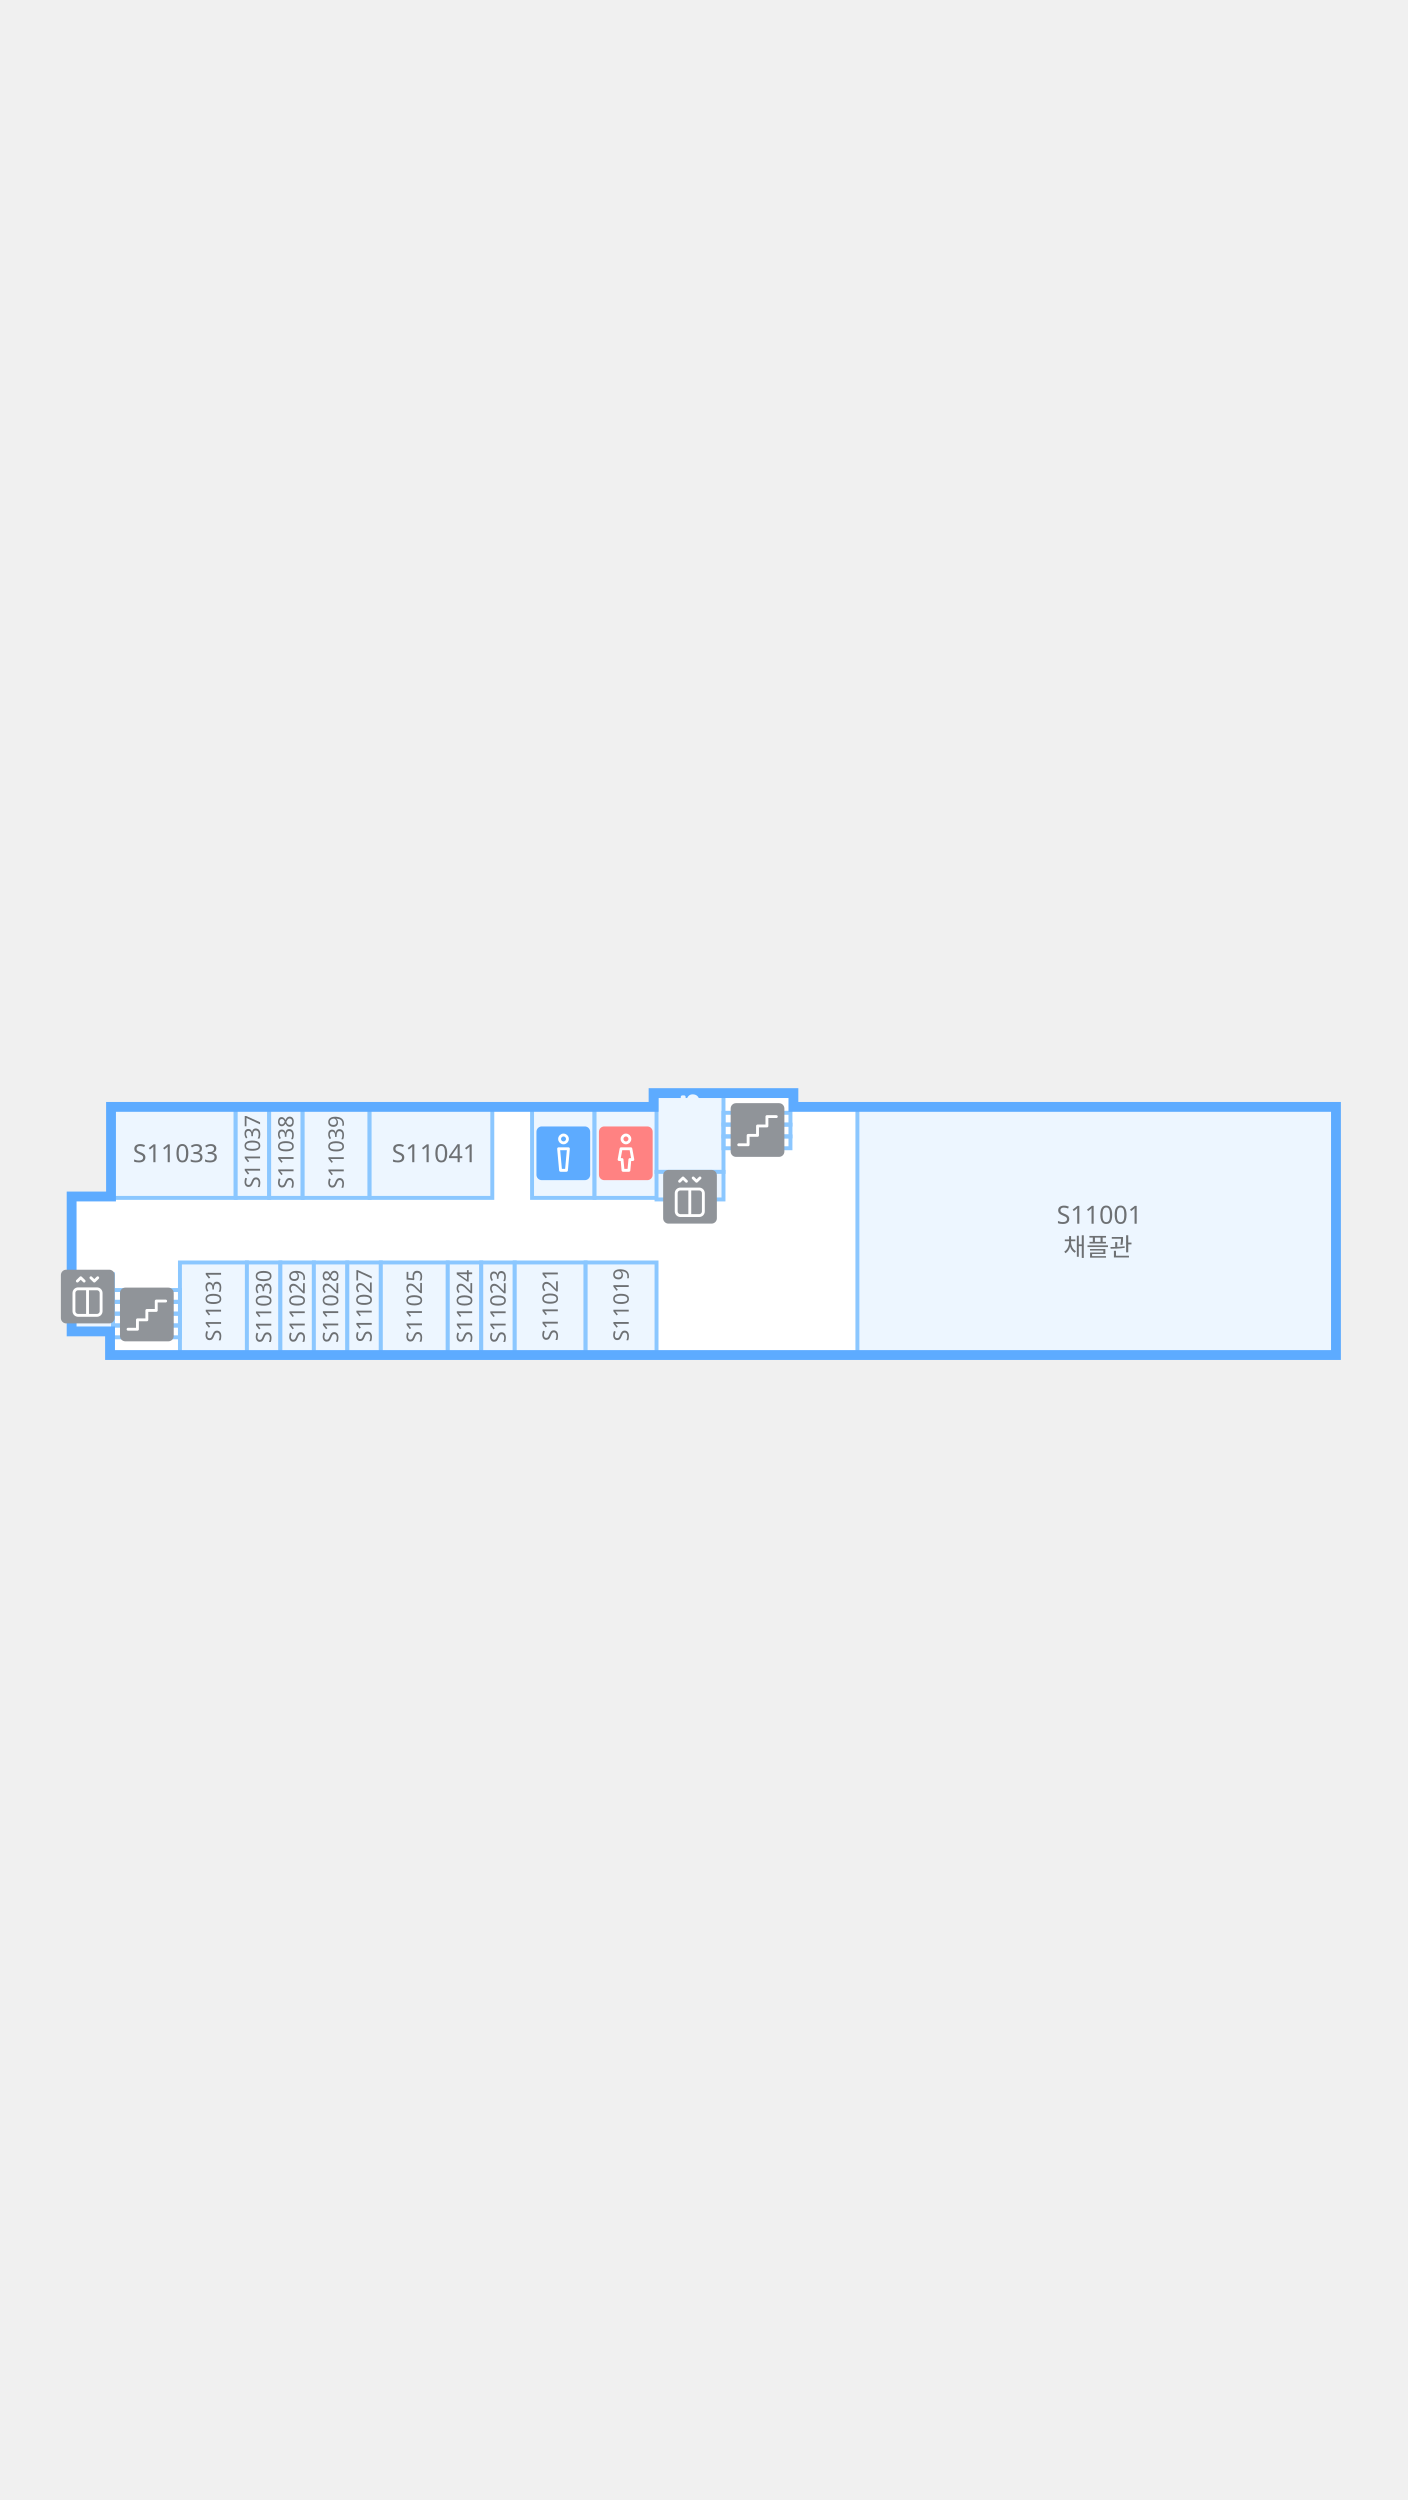
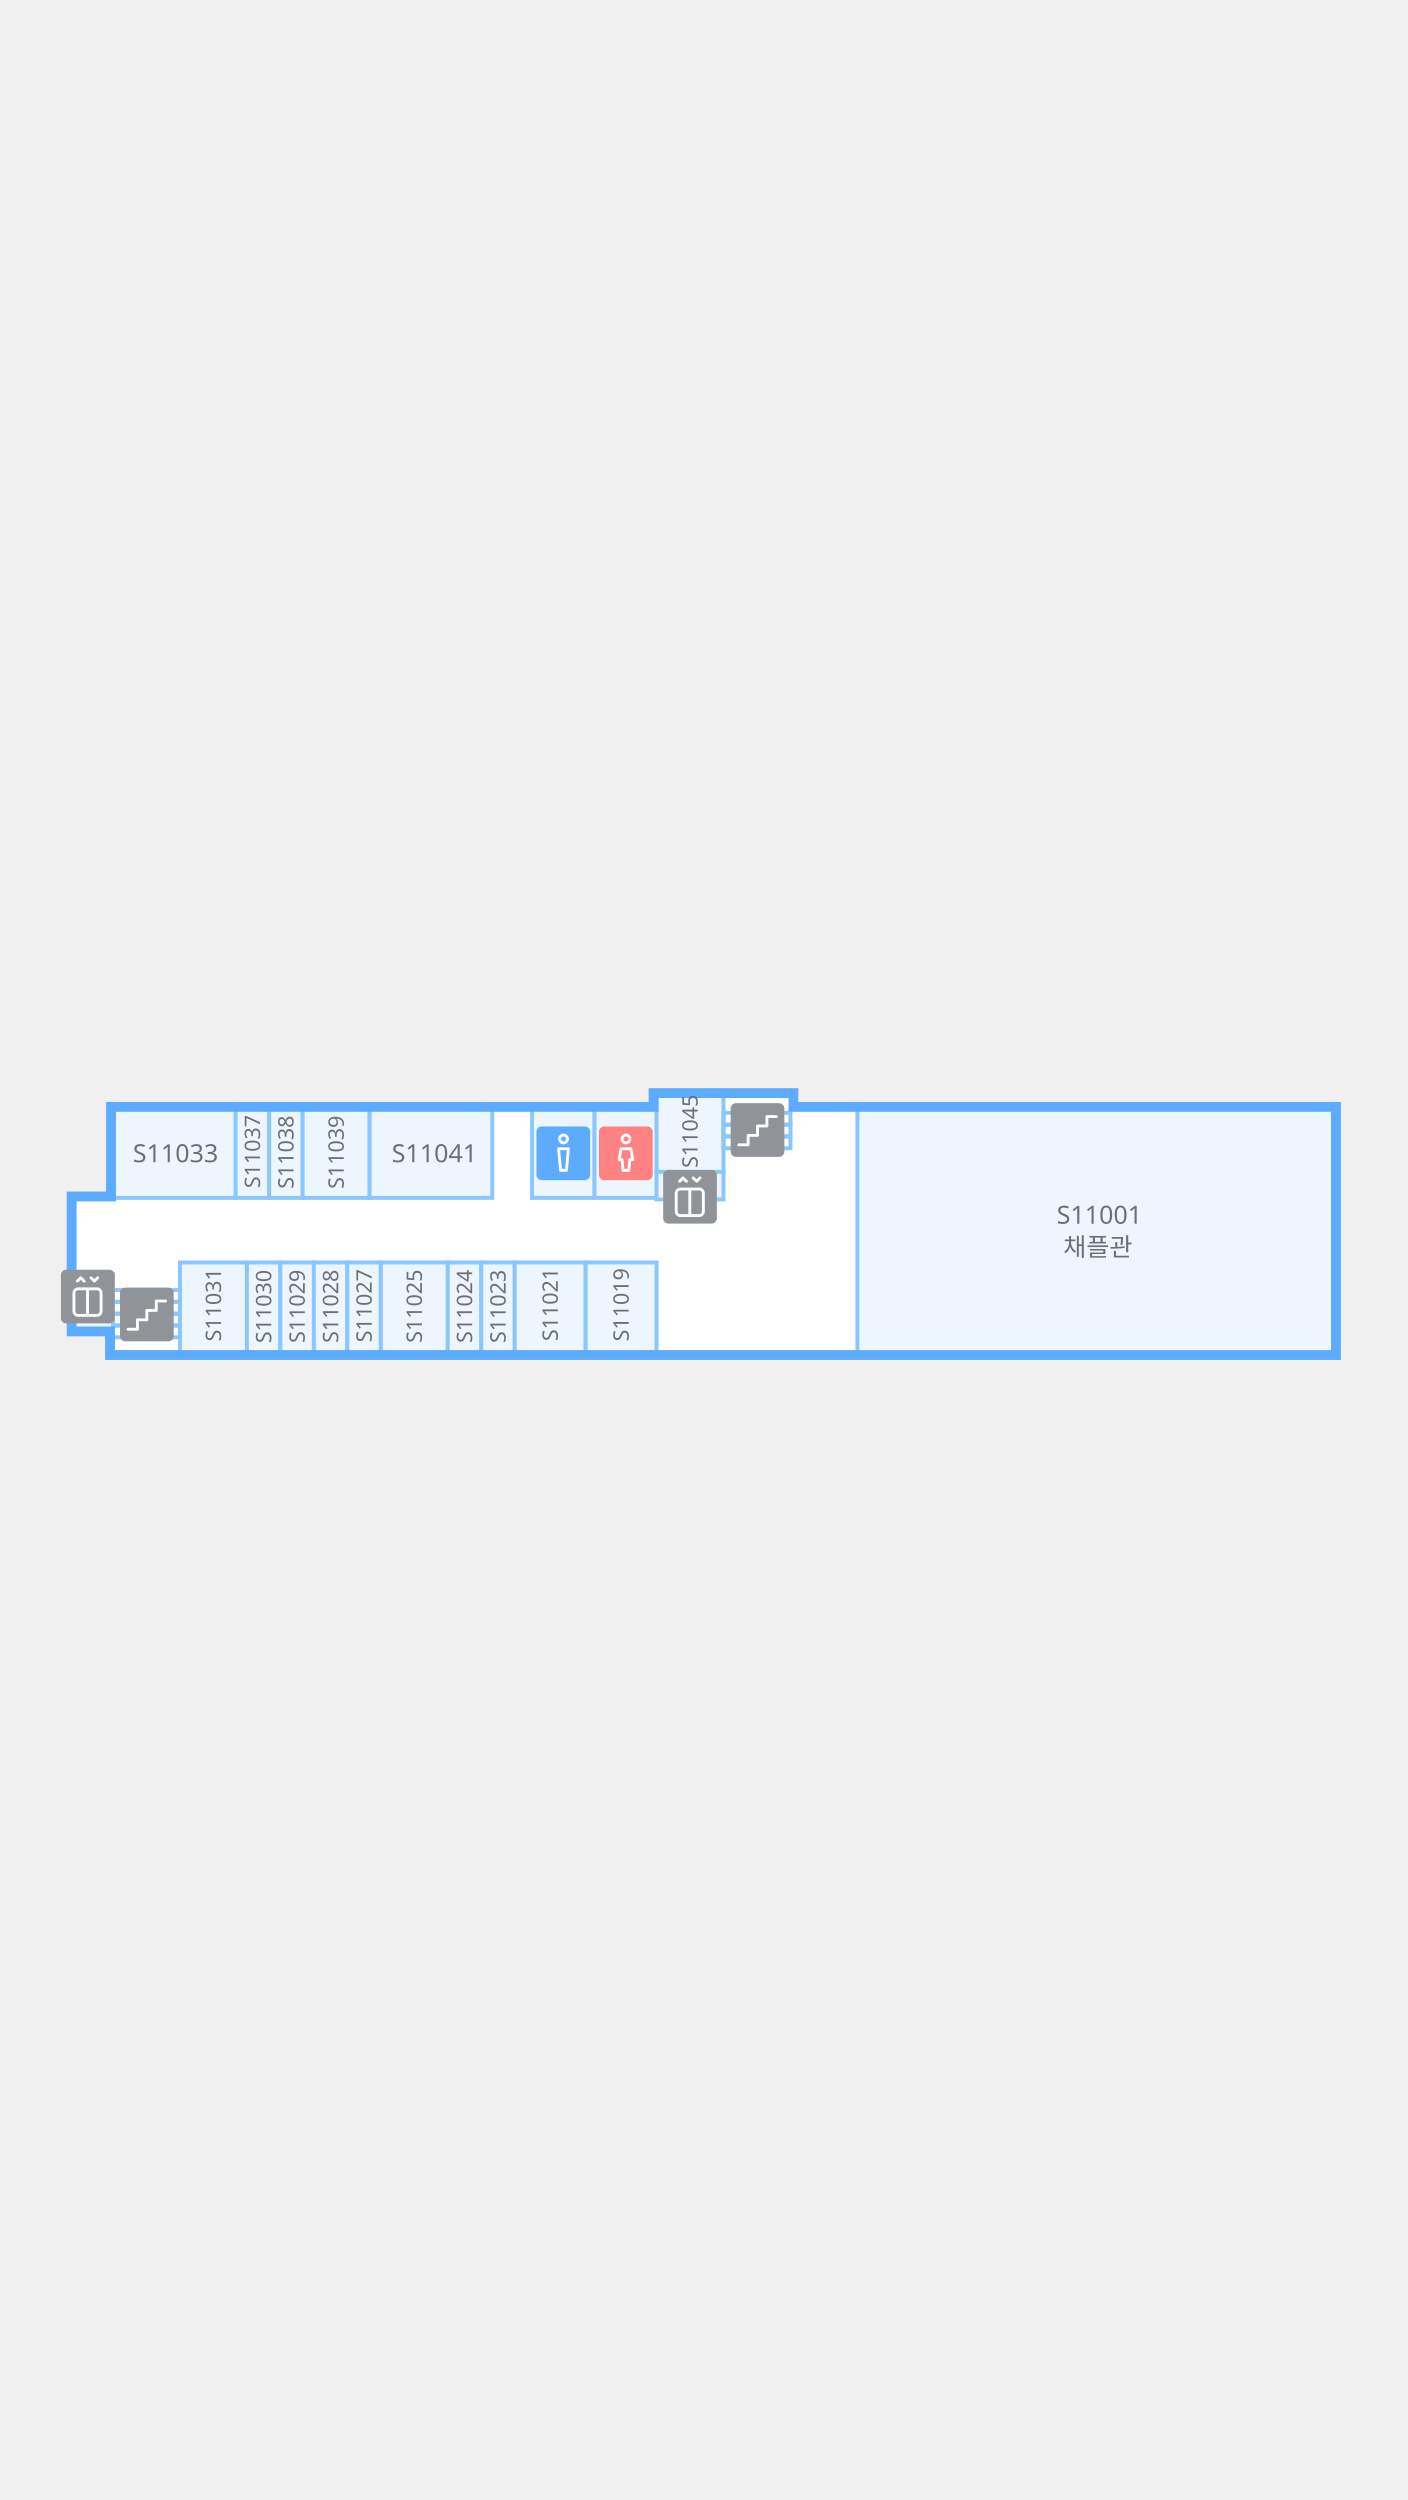
<svg xmlns="http://www.w3.org/2000/svg" width="393" height="698" viewBox="0 0 393 698" fill="none">
  <path d="M371.9 378.324V309.043H220.418V305.194H182.479V309.043H32.097V334.061H20V371.725H31.822V378.324H52.166H371.9Z" fill="white" />
  <rect x="31.55" y="309.551" width="34.255" height="24.9" fill="#EDF6FF" />
  <rect x="31.55" y="309.551" width="34.255" height="24.9" stroke="#8BC7FF" stroke-width="1.1" />
  <text transform="translate(36.6777 317.501)" fill="#6D7073" style="white-space: pre" xml:space="preserve" font-family="Pretendard" font-size="7" letter-spacing="0em">
    <tspan x="0.399" y="6.988">S11033</tspan>
  </text>
  <rect x="65.806" y="309.551" width="9.347" height="24.9" fill="#EDF6FF" />
  <rect x="65.806" y="309.551" width="9.347" height="24.9" stroke="#8BC7FF" stroke-width="1.1" />
  <text transform="translate(66.4785 332.001) rotate(-90)" fill="#6D7073" style="white-space: pre" xml:space="preserve" font-family="Pretendard" font-size="6" letter-spacing="0em">
    <tspan x="0.253" y="6.133">S11037</tspan>
  </text>
  <rect x="75.153" y="309.551" width="9.347" height="24.9" fill="#EDF6FF" />
  <rect x="75.153" y="309.551" width="9.347" height="24.9" stroke="#8BC7FF" stroke-width="1.1" />
  <text transform="translate(75.8262 332.001) rotate(-90)" fill="#6D7073" style="white-space: pre" xml:space="preserve" font-family="Pretendard" font-size="6" letter-spacing="0em">
    <tspan x="0.089" y="6.133">S11038</tspan>
  </text>
  <rect x="84.499" y="309.551" width="18.695" height="24.9" fill="#EDF6FF" />
  <rect x="84.499" y="309.551" width="18.695" height="24.9" stroke="#8BC7FF" stroke-width="1.1" />
  <text transform="translate(89.8457 332.001) rotate(-90)" fill="#6D7073" style="white-space: pre" xml:space="preserve" font-family="Pretendard" font-size="6" letter-spacing="0em">
    <tspan x="0.068" y="6.133">S11039</tspan>
  </text>
  <rect x="103.194" y="309.551" width="34.255" height="24.9" fill="#EDF6FF" />
  <rect x="103.194" y="309.551" width="34.255" height="24.9" stroke="#8BC7FF" stroke-width="1.1" />
  <text transform="translate(109.322 317.501)" fill="#6D7073" style="white-space: pre" xml:space="preserve" font-family="Pretendard" font-size="7" letter-spacing="0em">
    <tspan x="0.035" y="6.988">S11041</tspan>
  </text>
  <rect x="50.241" y="352.481" width="18.695" height="25.293" fill="#EDF6FF" />
  <rect x="50.241" y="352.481" width="18.695" height="25.293" stroke="#8BC7FF" stroke-width="1.1" />
  <text transform="translate(55.5879 374.627) rotate(-90)" fill="#6D7073" style="white-space: pre" xml:space="preserve" font-family="Pretendard" font-size="6" letter-spacing="0em">
    <tspan x="0.093" y="6.133">S11031</tspan>
  </text>
  <rect x="68.937" y="352.481" width="9.347" height="25.293" fill="#EDF6FF" />
  <rect x="68.937" y="352.481" width="9.347" height="25.293" stroke="#8BC7FF" stroke-width="1.1" />
  <text transform="translate(69.6094 375.127) rotate(-90)" fill="#6D7073" style="white-space: pre" xml:space="preserve" font-family="Pretendard" font-size="6" letter-spacing="0em">
    <tspan x="0.121" y="6.133">S11030</tspan>
  </text>
  <rect x="78.284" y="352.481" width="9.347" height="25.293" fill="#EDF6FF" />
  <rect x="78.284" y="352.481" width="9.347" height="25.293" stroke="#8BC7FF" stroke-width="1.1" />
  <text transform="translate(78.957 375.127) rotate(-90)" fill="#6D7073" style="white-space: pre" xml:space="preserve" font-family="Pretendard" font-size="6" letter-spacing="0em">
    <tspan x="0.159" y="6.133">S11029</tspan>
  </text>
  <rect x="87.63" y="352.481" width="9.347" height="25.293" fill="#EDF6FF" />
  <rect x="87.63" y="352.481" width="9.347" height="25.293" stroke="#8BC7FF" stroke-width="1.1" />
  <text transform="translate(88.3027 375.127) rotate(-90)" fill="#6D7073" style="white-space: pre" xml:space="preserve" font-family="Pretendard" font-size="6" letter-spacing="0em">
    <tspan x="0.18" y="6.133">S11028</tspan>
  </text>
  <rect x="96.978" y="352.481" width="9.347" height="25.293" fill="#EDF6FF" />
  <rect x="96.978" y="352.481" width="9.347" height="25.293" stroke="#8BC7FF" stroke-width="1.1" />
  <text transform="translate(97.6504 375.127) rotate(-90)" fill="#6D7073" style="white-space: pre" xml:space="preserve" font-family="Pretendard" font-size="6" letter-spacing="0em">
    <tspan x="0.344" y="6.133">S11027</tspan>
  </text>
  <rect x="106.325" y="352.481" width="18.695" height="25.293" fill="#EDF6FF" />
  <rect x="106.325" y="352.481" width="18.695" height="25.293" stroke="#8BC7FF" stroke-width="1.1" />
  <text transform="translate(111.672 375.127) rotate(-90)" fill="#6D7073" style="white-space: pre" xml:space="preserve" font-family="Pretendard" font-size="6" letter-spacing="0em">
    <tspan x="0.209" y="6.133">S11025</tspan>
  </text>
  <rect x="125.021" y="352.481" width="9.347" height="25.293" fill="#EDF6FF" />
  <rect x="125.021" y="352.481" width="9.347" height="25.293" stroke="#8BC7FF" stroke-width="1.1" />
  <text transform="translate(125.693 375.127) rotate(-90)" fill="#6D7073" style="white-space: pre" xml:space="preserve" font-family="Pretendard" font-size="6" letter-spacing="0em">
    <tspan x="0.171" y="6.133">S11024</tspan>
  </text>
  <rect x="134.368" y="352.481" width="9.347" height="25.293" fill="#EDF6FF" />
  <rect x="134.368" y="352.481" width="9.347" height="25.293" stroke="#8BC7FF" stroke-width="1.1" />
  <text transform="translate(135.041 375.127) rotate(-90)" fill="#6D7073" style="white-space: pre" xml:space="preserve" font-family="Pretendard" font-size="6" letter-spacing="0em">
    <tspan x="0.147" y="6.133">S11023</tspan>
  </text>
  <rect x="143.714" y="352.481" width="19.794" height="25.293" fill="#EDF6FF" />
  <rect x="143.714" y="352.481" width="19.794" height="25.293" stroke="#8BC7FF" stroke-width="1.1" />
  <text transform="translate(149.611 374.627) rotate(-90)" fill="#6D7073" style="white-space: pre" xml:space="preserve" font-family="Pretendard" font-size="6" letter-spacing="0em">
    <tspan x="0.184" y="6.133">S11021</tspan>
  </text>
  <rect x="163.509" y="352.481" width="19.794" height="25.293" fill="#EDF6FF" />
  <rect x="163.509" y="352.481" width="19.794" height="25.293" stroke="#8BC7FF" stroke-width="1.1" />
  <text transform="translate(169.406 374.627) rotate(-90)" fill="#6D7073" style="white-space: pre" xml:space="preserve" font-family="Pretendard" font-size="6" letter-spacing="0em">
    <tspan x="0.104" y="6.133">S11019</tspan>
  </text>
  <rect x="239.388" y="309.593" width="133.062" height="68.181" fill="#EDF6FF" />
  <rect x="239.388" y="309.593" width="133.062" height="68.181" stroke="#8BC7FF" stroke-width="1.1" />
  <text transform="translate(294.918 334.684)" fill="#6D7073" style="white-space: pre" xml:space="preserve" font-family="Pretendard" font-size="7" letter-spacing="0em">
    <tspan x="0.1" y="6.988">S11001
</tspan>
    <tspan x="1.925" y="15.988">채플관</tspan>
  </text>
  <rect x="20.55" y="355.78" width="10.997" height="15.396" fill="#EDF6FF" />
  <rect x="20.55" y="355.78" width="10.997" height="15.396" stroke="#8BC7FF" stroke-width="1.1" />
  <rect x="148.55" y="309.551" width="17.45" height="24.9" fill="#EDF6FF" />
  <rect x="148.55" y="309.551" width="17.45" height="24.9" stroke="#8BC7FF" stroke-width="1.1" />
  <rect x="149.775" y="314.501" width="15" height="15" rx="1.5" fill="#5DABFF" />
  <path d="M157.333 319.091C157.938 319.091 158.428 318.601 158.428 317.996C158.428 317.392 157.938 316.901 157.333 316.901C156.729 316.901 156.238 317.392 156.238 317.996C156.238 318.601 156.729 319.091 157.333 319.091Z" stroke="white" stroke-width="0.802" stroke-linecap="round" stroke-linejoin="round" />
  <path d="M155.963 320.734H158.7L158.153 326.757H156.51L155.963 320.734Z" stroke="white" stroke-width="0.802" stroke-linecap="round" stroke-linejoin="round" />
  <rect x="165.999" y="309.551" width="17.45" height="24.9" fill="#EDF6FF" />
  <rect x="165.999" y="309.551" width="17.45" height="24.9" stroke="#8BC7FF" stroke-width="1.1" />
  <rect x="167.225" y="314.501" width="15" height="15" rx="1.5" fill="#FF8282" />
  <path d="M174.765 319.091C175.37 319.091 175.86 318.601 175.86 317.996C175.86 317.392 175.37 316.901 174.765 316.901C174.16 316.901 173.67 317.392 173.67 317.996C173.67 318.601 174.16 319.091 174.765 319.091Z" stroke="white" stroke-width="0.802" stroke-linecap="round" stroke-linejoin="round" />
  <path d="M173.397 320.734H176.134L176.682 323.746H175.861L175.587 326.757H173.945L173.671 323.746H172.85L173.397 320.734Z" stroke="white" stroke-width="0.802" stroke-linecap="round" stroke-linejoin="round" />
  <rect x="183.304" y="305.194" width="18.695" height="21.994" fill="#EDF6FF" />
  <rect x="183.304" y="305.194" width="18.695" height="21.994" stroke="#8BC7FF" stroke-width="1.1" />
  <rect x="183.304" y="327.188" width="18.695" height="7.698" fill="#EDF6FF" />
  <rect x="183.304" y="327.188" width="18.695" height="7.698" stroke="#8BC7FF" stroke-width="1.1" />
  <rect x="185.15" y="326.638" width="15" height="15" rx="1.5" fill="#909499" />
  <path d="M192.589 331.976H195.214C195.523 331.976 195.82 332.099 196.038 332.318C196.257 332.536 196.38 332.833 196.38 333.143V338.221C196.38 338.53 196.257 338.827 196.038 339.046C195.82 339.265 195.523 339.388 195.214 339.388H192.589M192.589 331.976H189.964C189.654 331.976 189.357 332.099 189.139 332.318C188.92 332.536 188.797 332.833 188.797 333.143V338.221C188.797 338.53 188.92 338.827 189.139 339.046C189.357 339.265 189.654 339.388 189.964 339.388H192.589M192.589 331.976V339.388M189.745 329.814L190.693 328.888L191.641 329.814M193.536 328.888L194.484 329.814L195.432 328.888" stroke="white" stroke-width="0.802" stroke-linecap="round" stroke-linejoin="round" />
  <rect x="31.546" y="360.178" width="9.347" height="3.299" stroke="#8BC7FF" stroke-width="1.1" />
  <rect x="31.546" y="363.477" width="9.347" height="3.299" stroke="#8BC7FF" stroke-width="1.1" />
  <rect x="31.546" y="366.775" width="9.347" height="3.299" stroke="#8BC7FF" stroke-width="1.1" />
  <rect x="31.546" y="370.075" width="9.347" height="3.299" stroke="#8BC7FF" stroke-width="1.1" />
  <rect x="40.894" y="360.178" width="9.347" height="3.299" stroke="#8BC7FF" stroke-width="1.1" />
  <rect x="40.894" y="363.477" width="9.347" height="3.299" stroke="#8BC7FF" stroke-width="1.1" />
  <rect x="40.894" y="366.775" width="9.347" height="3.299" stroke="#8BC7FF" stroke-width="1.1" />
  <rect x="40.894" y="370.075" width="9.347" height="3.299" stroke="#8BC7FF" stroke-width="1.1" />
  <rect x="201.999" y="310.693" width="9.347" height="3.299" stroke="#8BC7FF" stroke-width="1.1" />
  <rect x="201.999" y="313.992" width="9.347" height="3.299" stroke="#8BC7FF" stroke-width="1.1" />
  <rect x="201.999" y="317.291" width="9.347" height="3.299" stroke="#8BC7FF" stroke-width="1.1" />
  <rect x="211.347" y="310.693" width="9.347" height="3.299" stroke="#8BC7FF" stroke-width="1.1" />
  <rect x="211.347" y="313.992" width="9.347" height="3.299" stroke="#8BC7FF" stroke-width="1.1" />
  <rect x="211.347" y="317.291" width="9.347" height="3.299" stroke="#8BC7FF" stroke-width="1.1" />
  <path d="M372.999 378.324V309.043H221.518V305.194H182.479V309.043H30.997V334.061H20V371.725H30.722V378.324H52.166H372.999Z" stroke="#5DABFF" stroke-width="2.749" />
  <rect x="204" y="308.001" width="15" height="15" rx="1.5" fill="#909499" />
  <path d="M216.75 311.751H214.125V314.376H211.5V317.001H208.875V319.626H206.25" stroke="white" stroke-width="0.802" stroke-linecap="round" stroke-linejoin="round" />
  <rect x="33.5" y="359.501" width="15" height="15" rx="1.5" fill="#909499" />
  <path d="M46.25 363.251H43.625V365.876H41V368.501H38.375V371.126H35.75" stroke="white" stroke-width="0.802" stroke-linecap="round" stroke-linejoin="round" />
  <rect x="17" y="354.501" width="15" height="15" rx="1.5" fill="#909499" />
  <path d="M24.438 359.839H27.063C27.373 359.839 27.669 359.962 27.888 360.181C28.107 360.4 28.23 360.696 28.23 361.006V366.084C28.23 366.394 28.107 366.69 27.888 366.909C27.669 367.128 27.373 367.251 27.063 367.251H24.438M24.438 359.839H21.813C21.504 359.839 21.207 359.962 20.988 360.181C20.769 360.4 20.646 360.696 20.646 361.006V366.084C20.646 366.394 20.769 366.69 20.988 366.909C21.207 367.128 21.504 367.251 21.813 367.251H24.438M24.438 359.839V367.251M21.594 357.677L22.542 356.751L23.49 357.677M25.386 356.751L26.334 357.677L27.282 356.751" stroke="white" stroke-width="0.802" stroke-linecap="round" stroke-linejoin="round" />
-   <text transform="translate(188.652 326.19) rotate(-90)" fill="#6D7073" stroke="#EDF6FF" style="white-space: pre" stroke-width="0.88" stroke-linejoin="round" xml:space="preserve" font-family="Pretendard" font-size="6" letter-spacing="0em">
+   <text transform="translate(188.652 326.19) rotate(-90)" fill="#6D7073" style="white-space: pre" xml:space="preserve" font-family="Pretendard" font-size="6" letter-spacing="0em">
    <tspan x="0.098" y="6.133">S11045</tspan>
  </text>
</svg>
